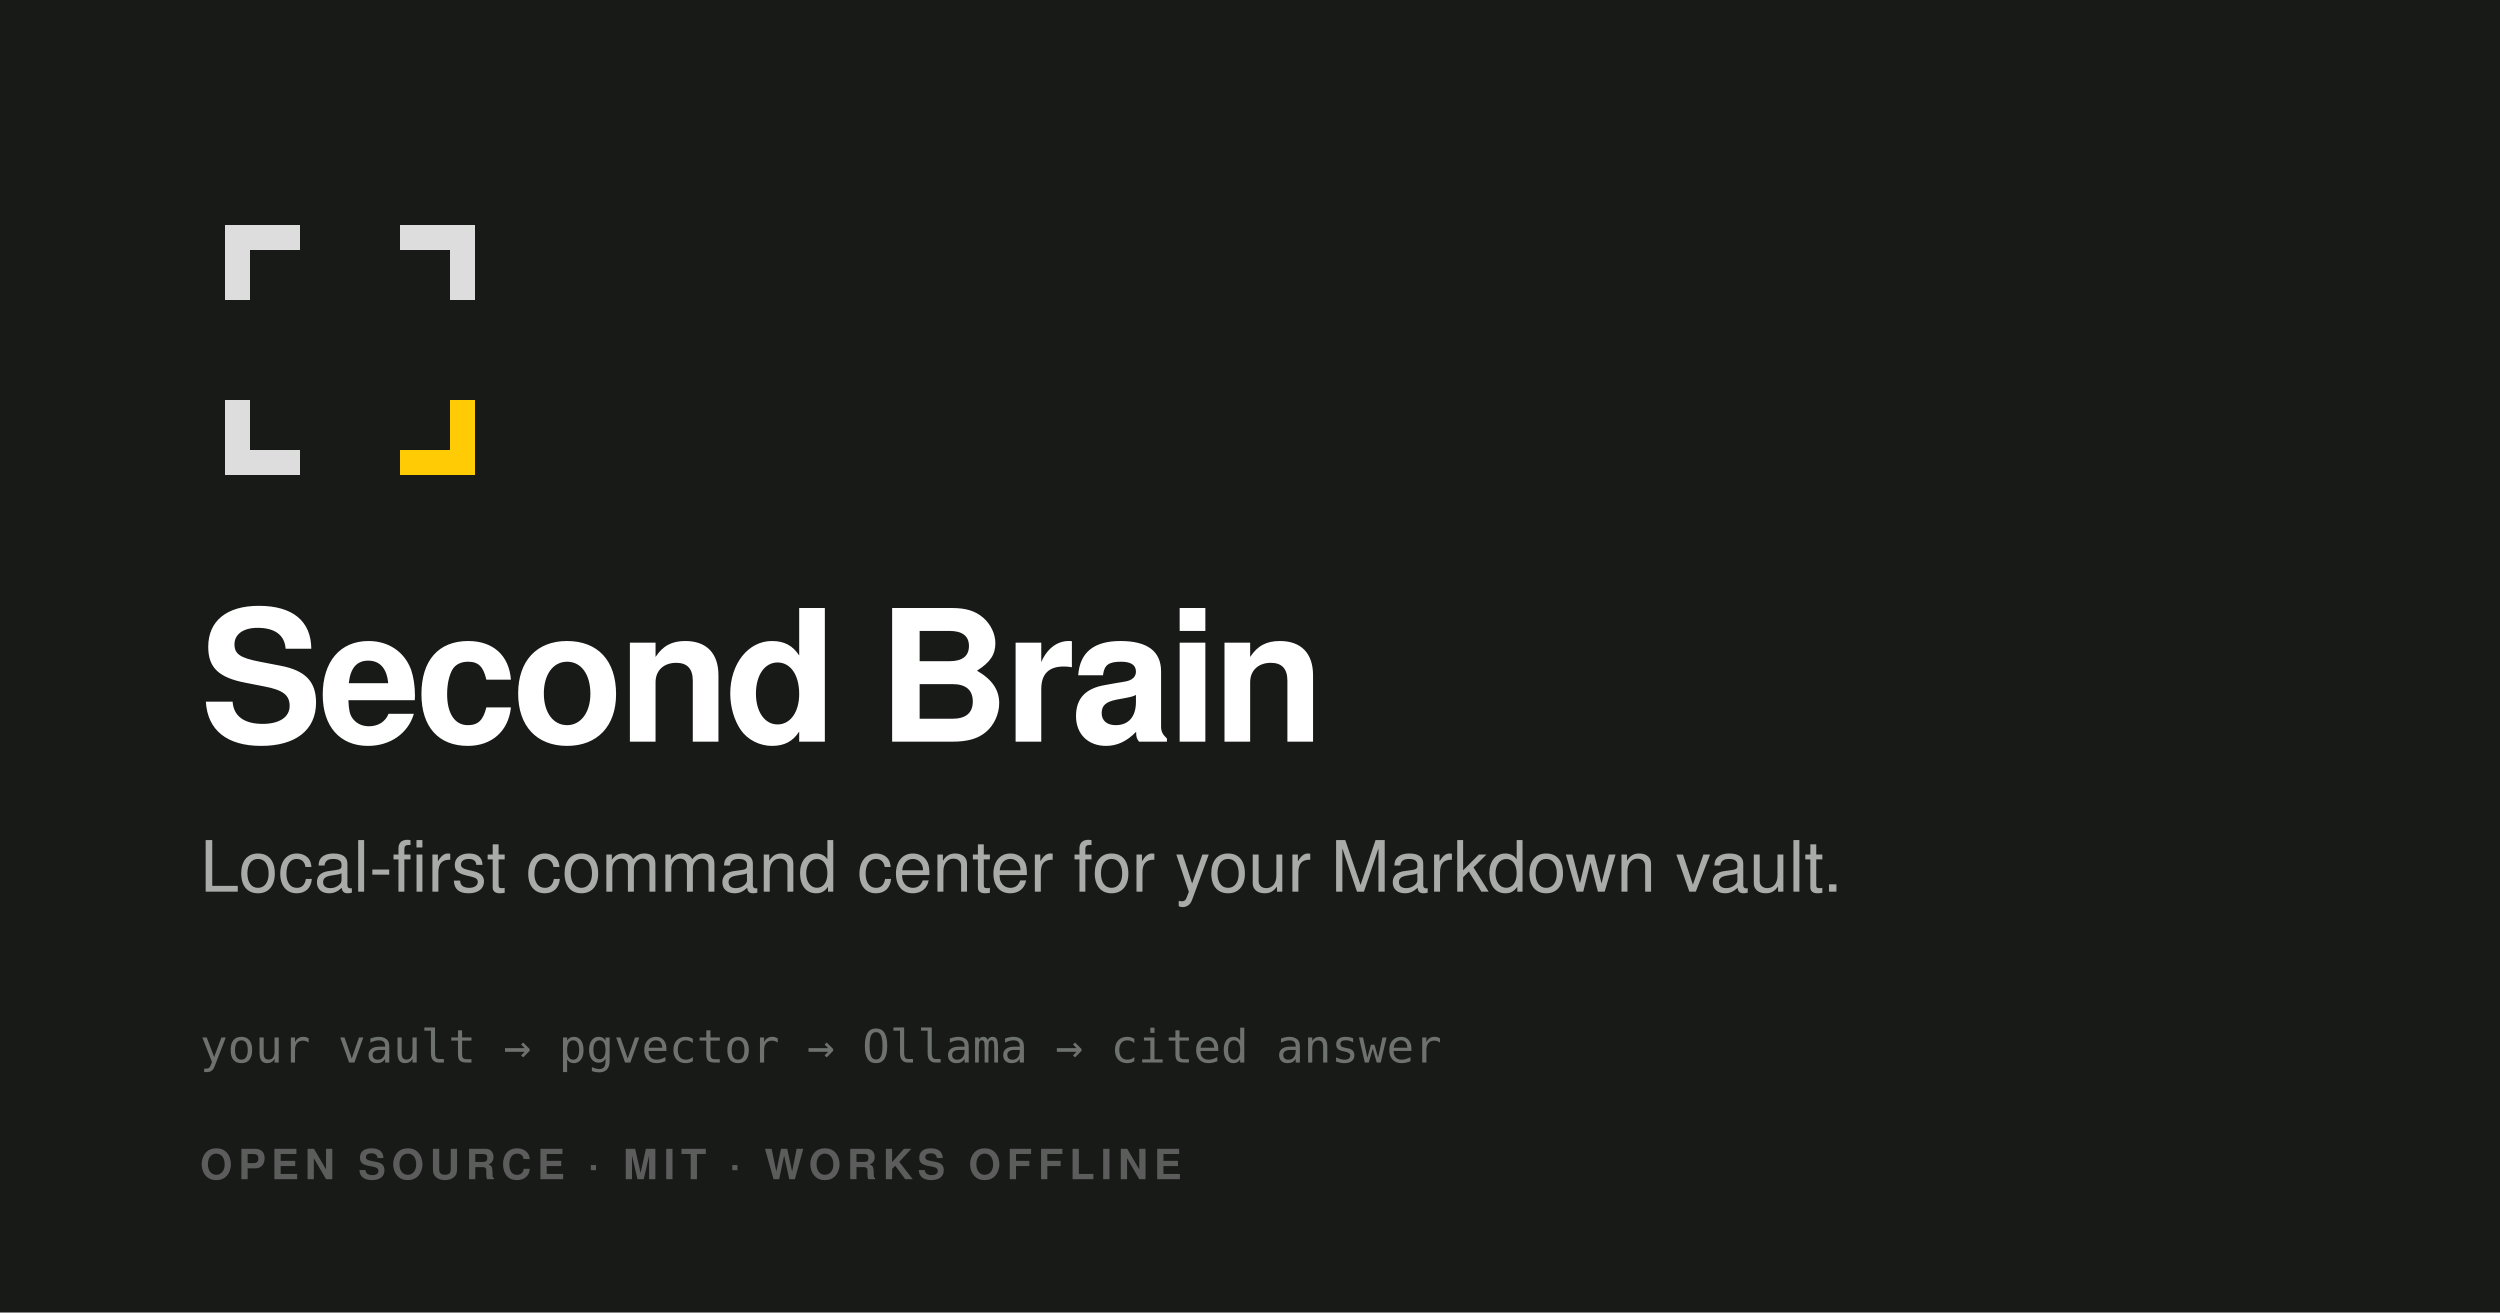
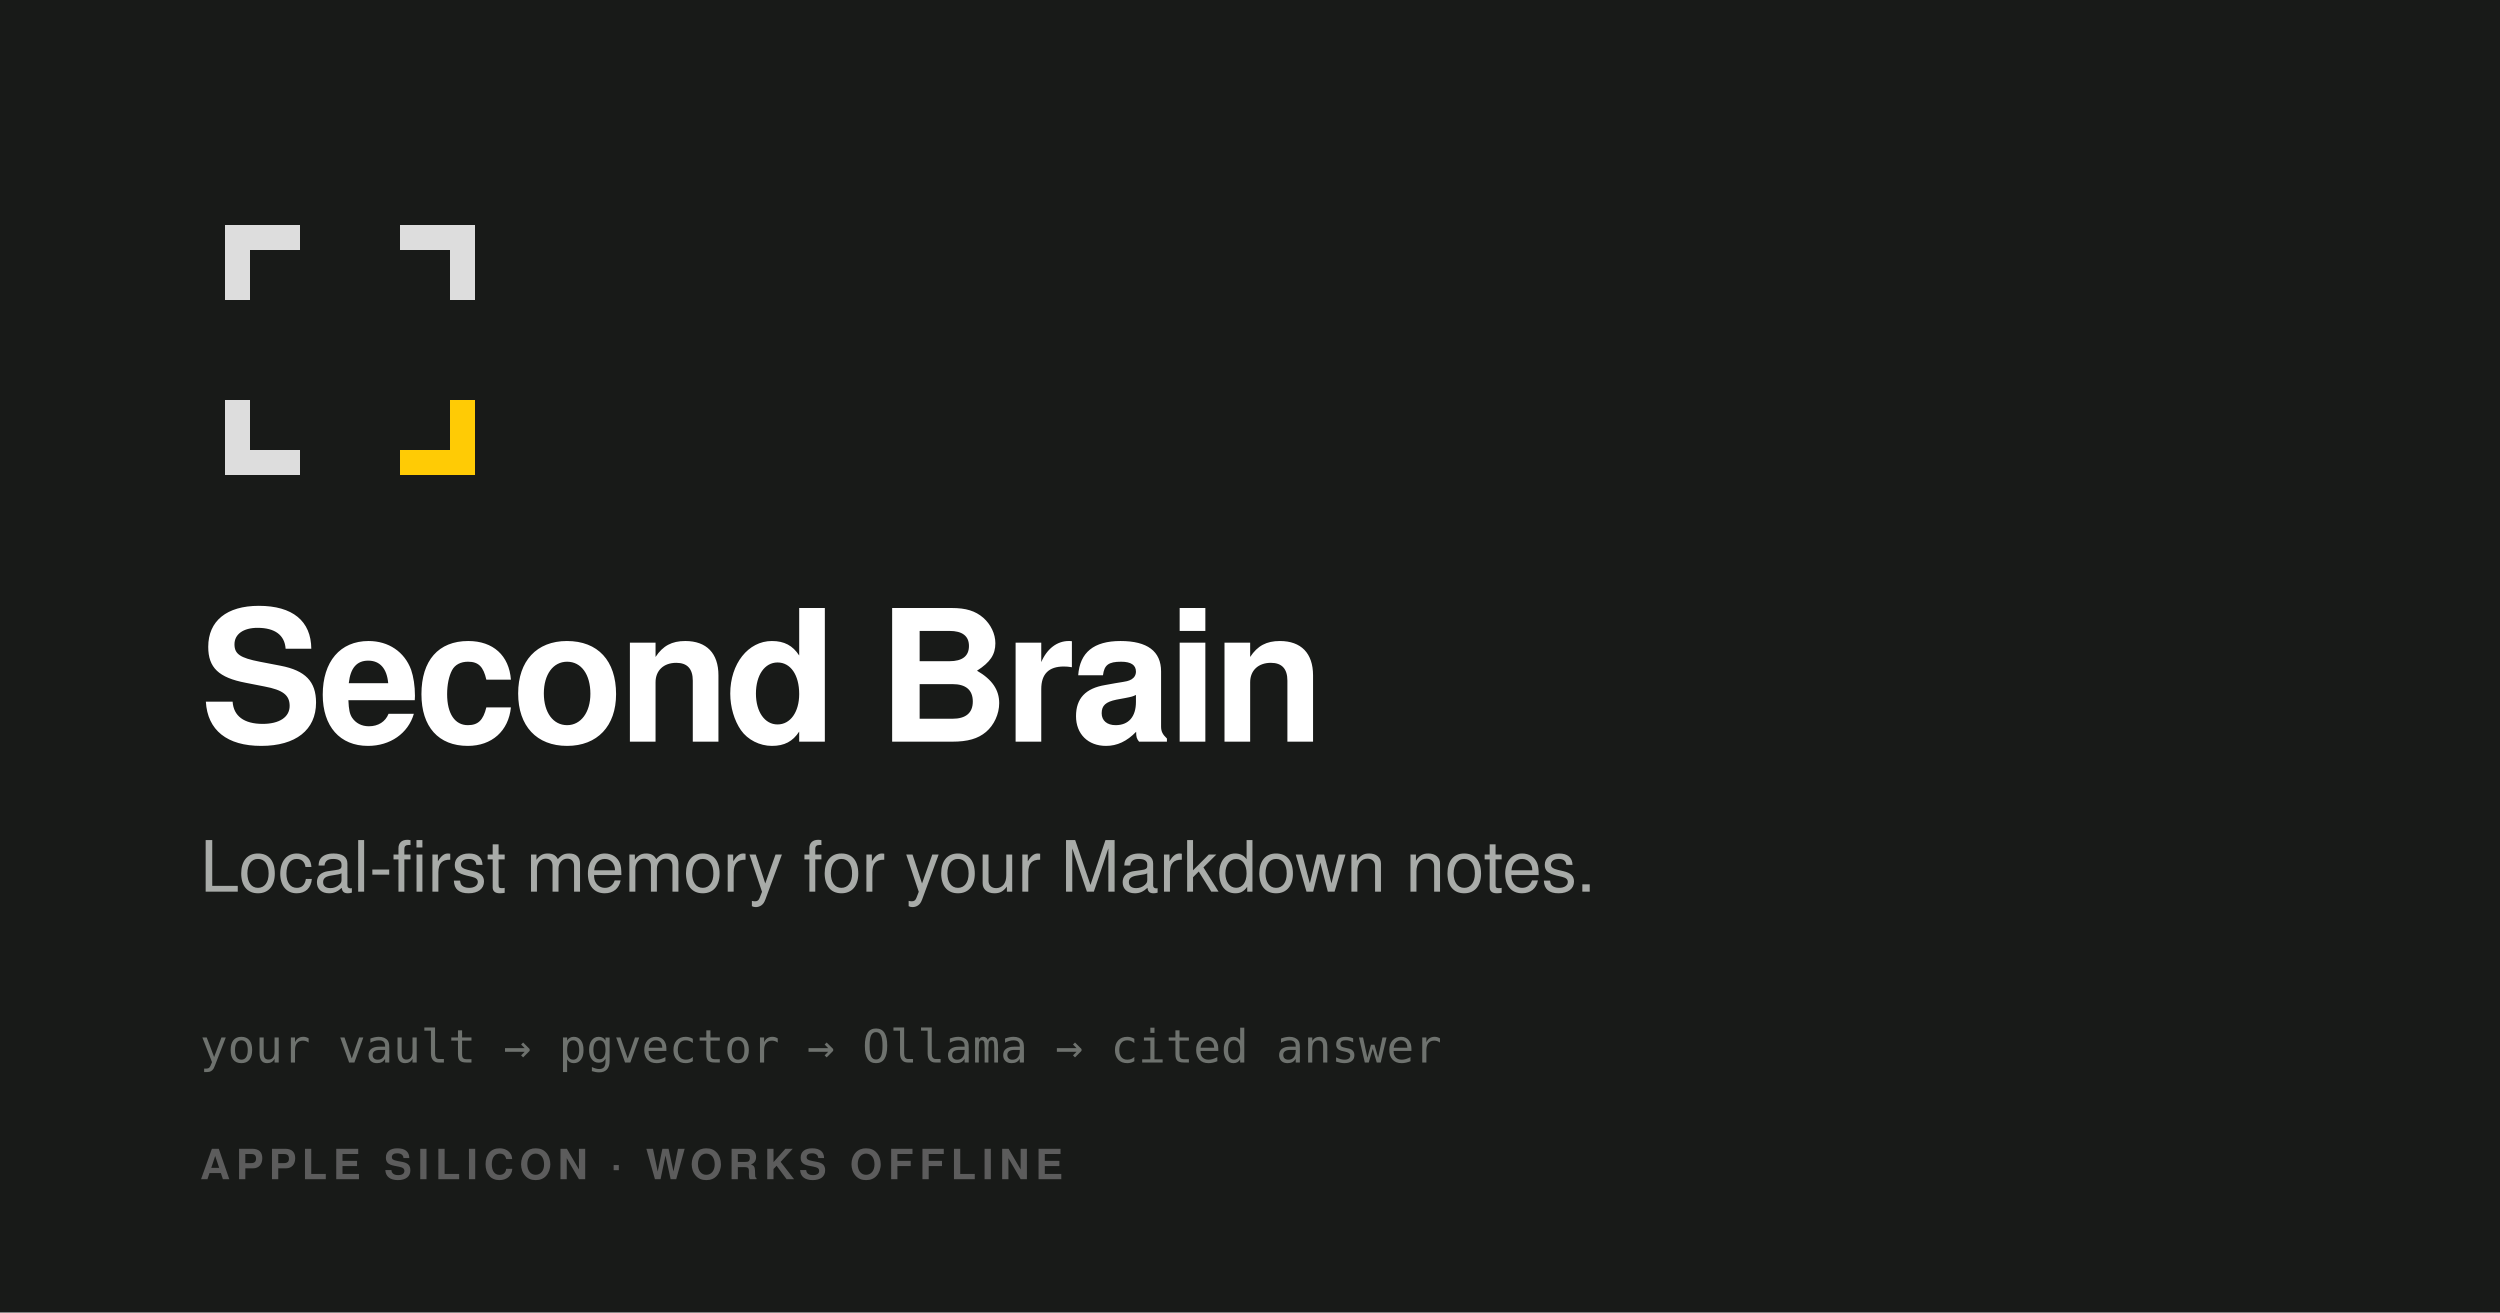
<svg xmlns="http://www.w3.org/2000/svg" width="1200" height="630" viewBox="0 0 1200 630">
  <rect width="1200" height="630" fill="#181A18" />
  <g transform="translate(96 96) scale(6)">
    <path fill="#FFFFFF" opacity="0.85" d="M2 2h6v2H4v4H2V2z" />
    <path fill="#FFFFFF" opacity="0.85" d="M16 2h6v6h-2V4h-4V2z" />
    <path fill="#FFFFFF" opacity="0.85" d="M2 16h2v4h4v2H2v-6z" />
    <path fill="#FFCB05" d="M20 16h2v6h-6v-2h4V16z" />
  </g>
  <text x="96" y="356" font-family="Helvetica Neue, Helvetica, Arial, sans-serif" font-size="88" font-weight="900" letter-spacing="-2.6" fill="#FFFFFF">Second Brain</text>
-   <text x="96" y="428" font-family="Helvetica Neue, Helvetica, Arial, sans-serif" font-size="34" font-weight="400" fill="#A8ABA8">Local-first command center for your Markdown vault.</text>
+   <text x="96" y="428" font-family="Helvetica Neue, Helvetica, Arial, sans-serif" font-size="34" font-weight="400" fill="#A8ABA8">Local-first memory for your Markdown notes.</text>
  <text x="96" y="510" font-family="SF Mono, Menlo, Consolas, monospace" font-size="22" font-weight="400" fill="#6E726E">your vault  →  pgvector  →  Ollama  →  cited answer</text>
-   <text x="96" y="566" font-family="Helvetica Neue, Helvetica, Arial, sans-serif" font-size="20" font-weight="700" letter-spacing="2.8" fill="#5C5C5C">OPEN SOURCE · MIT · WORKS OFFLINE</text>
+   <text x="96" y="566" font-family="Helvetica Neue, Helvetica, Arial, sans-serif" font-size="20" font-weight="700" letter-spacing="2.8" fill="#5C5C5C">APPLE SILICON · WORKS OFFLINE</text>
</svg>
